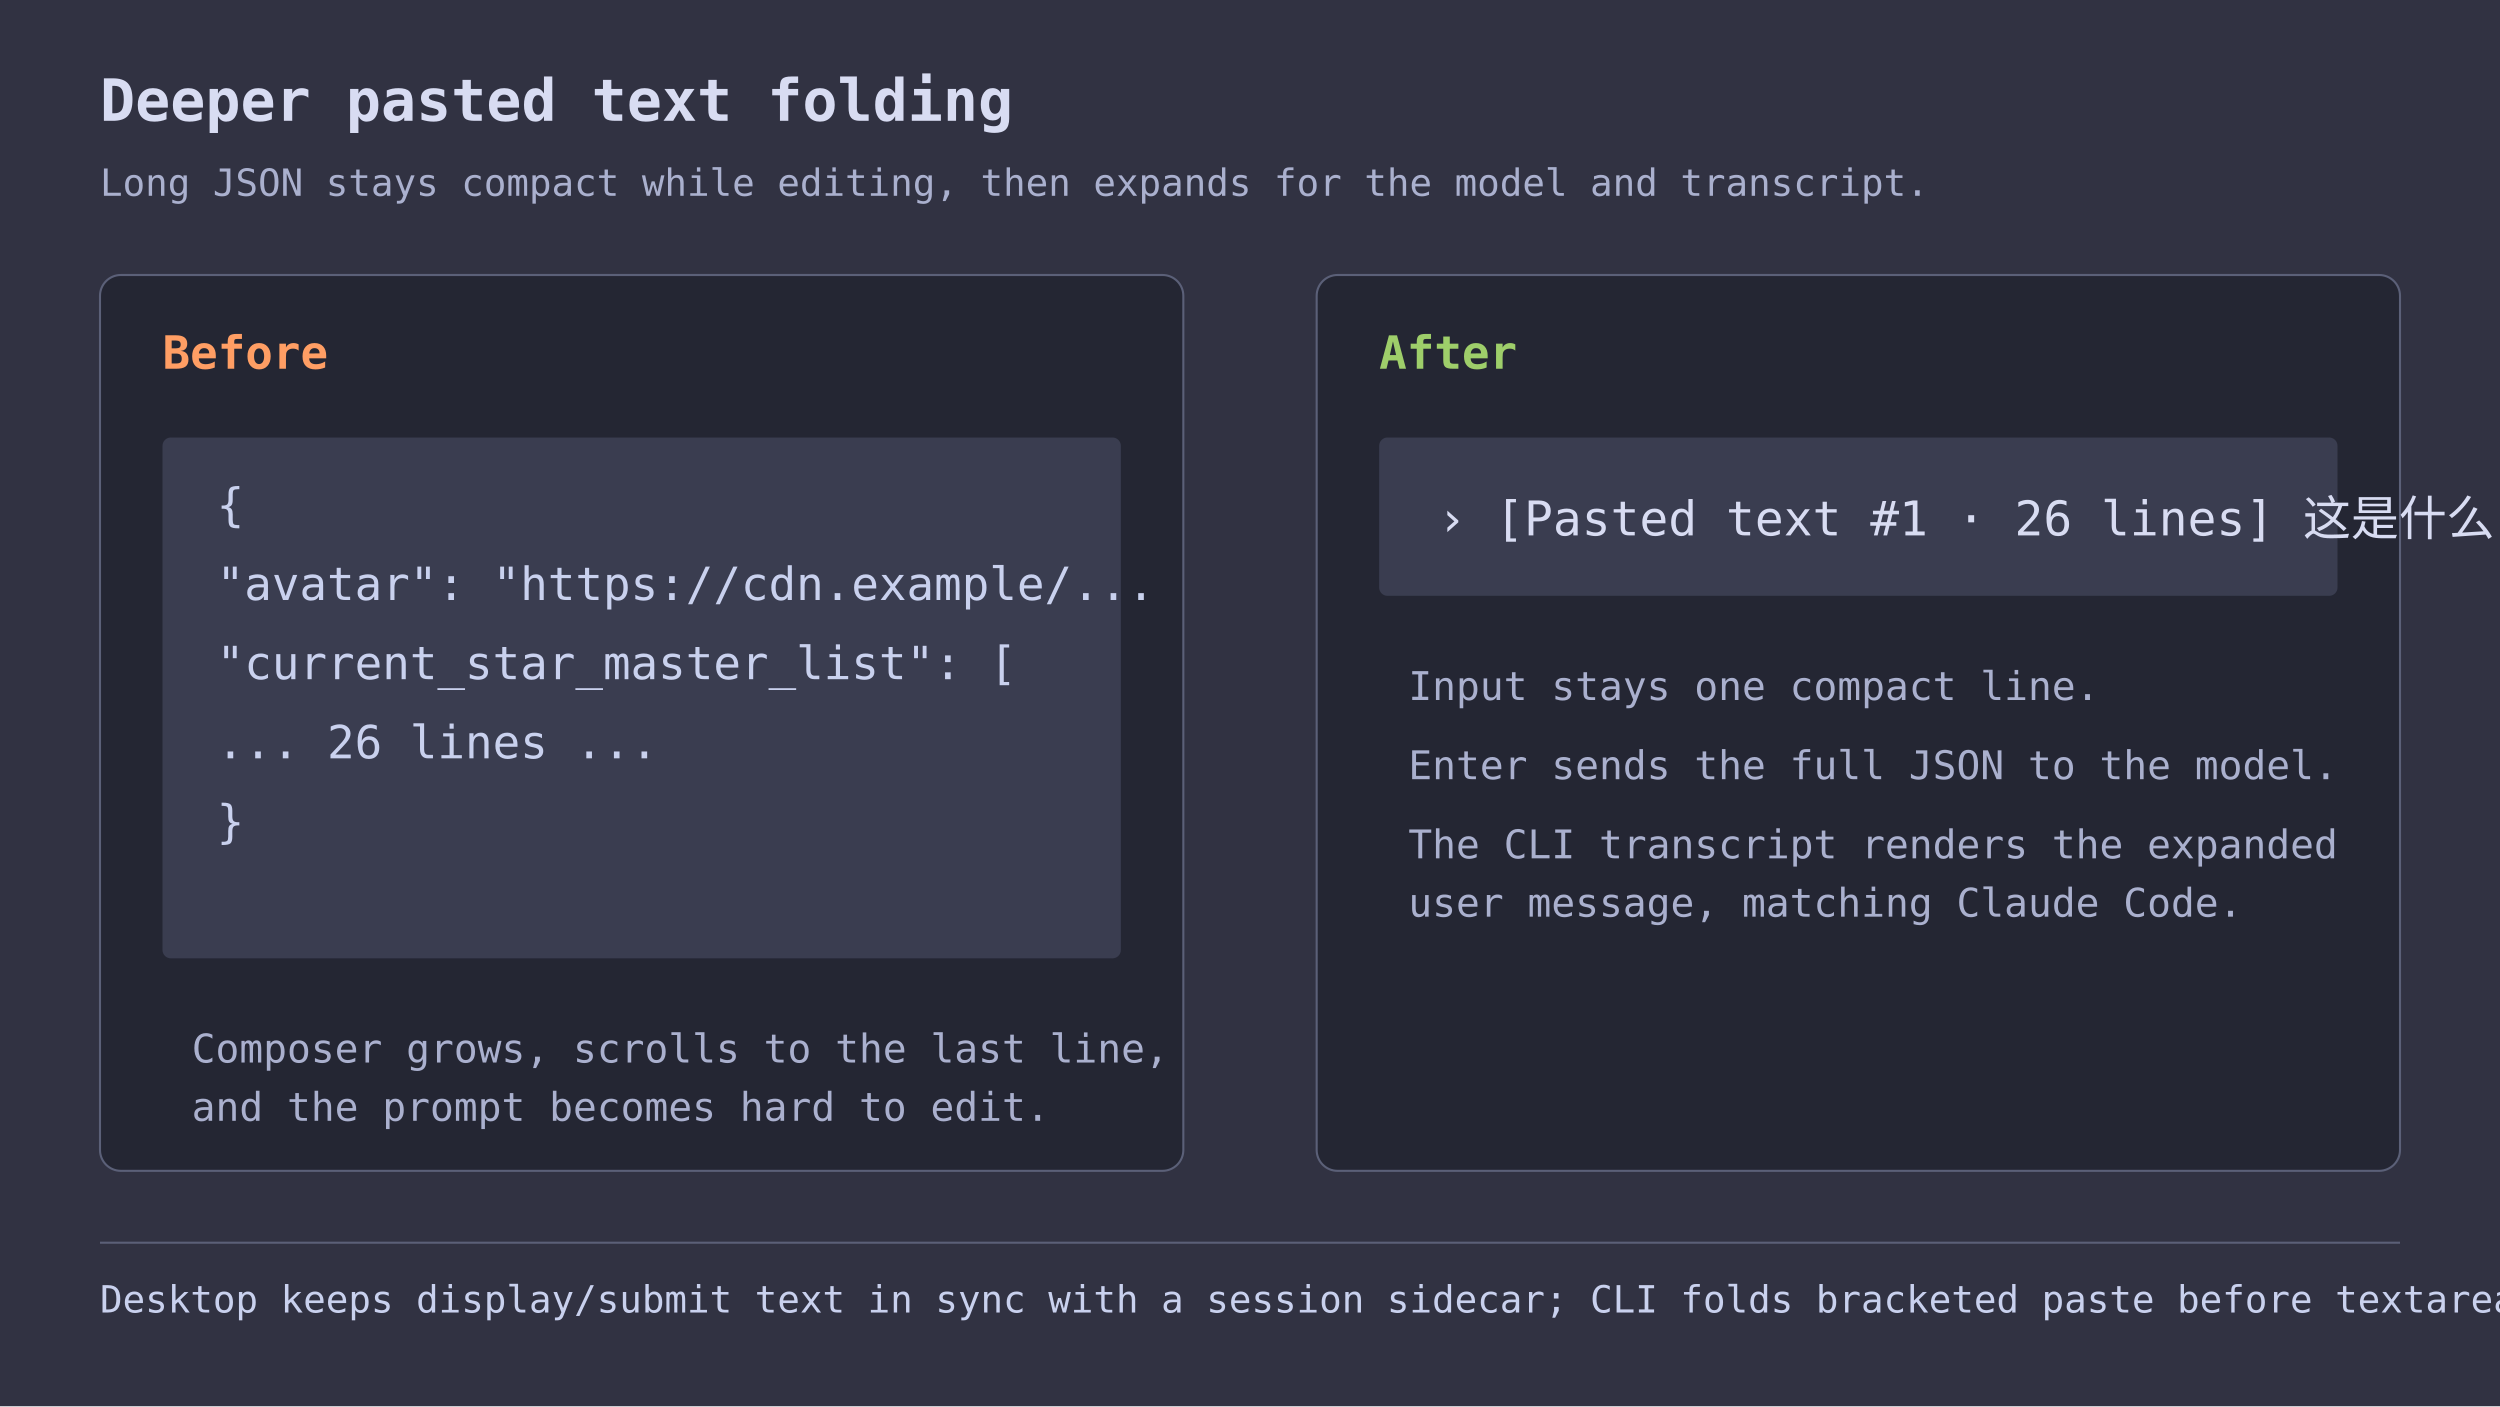
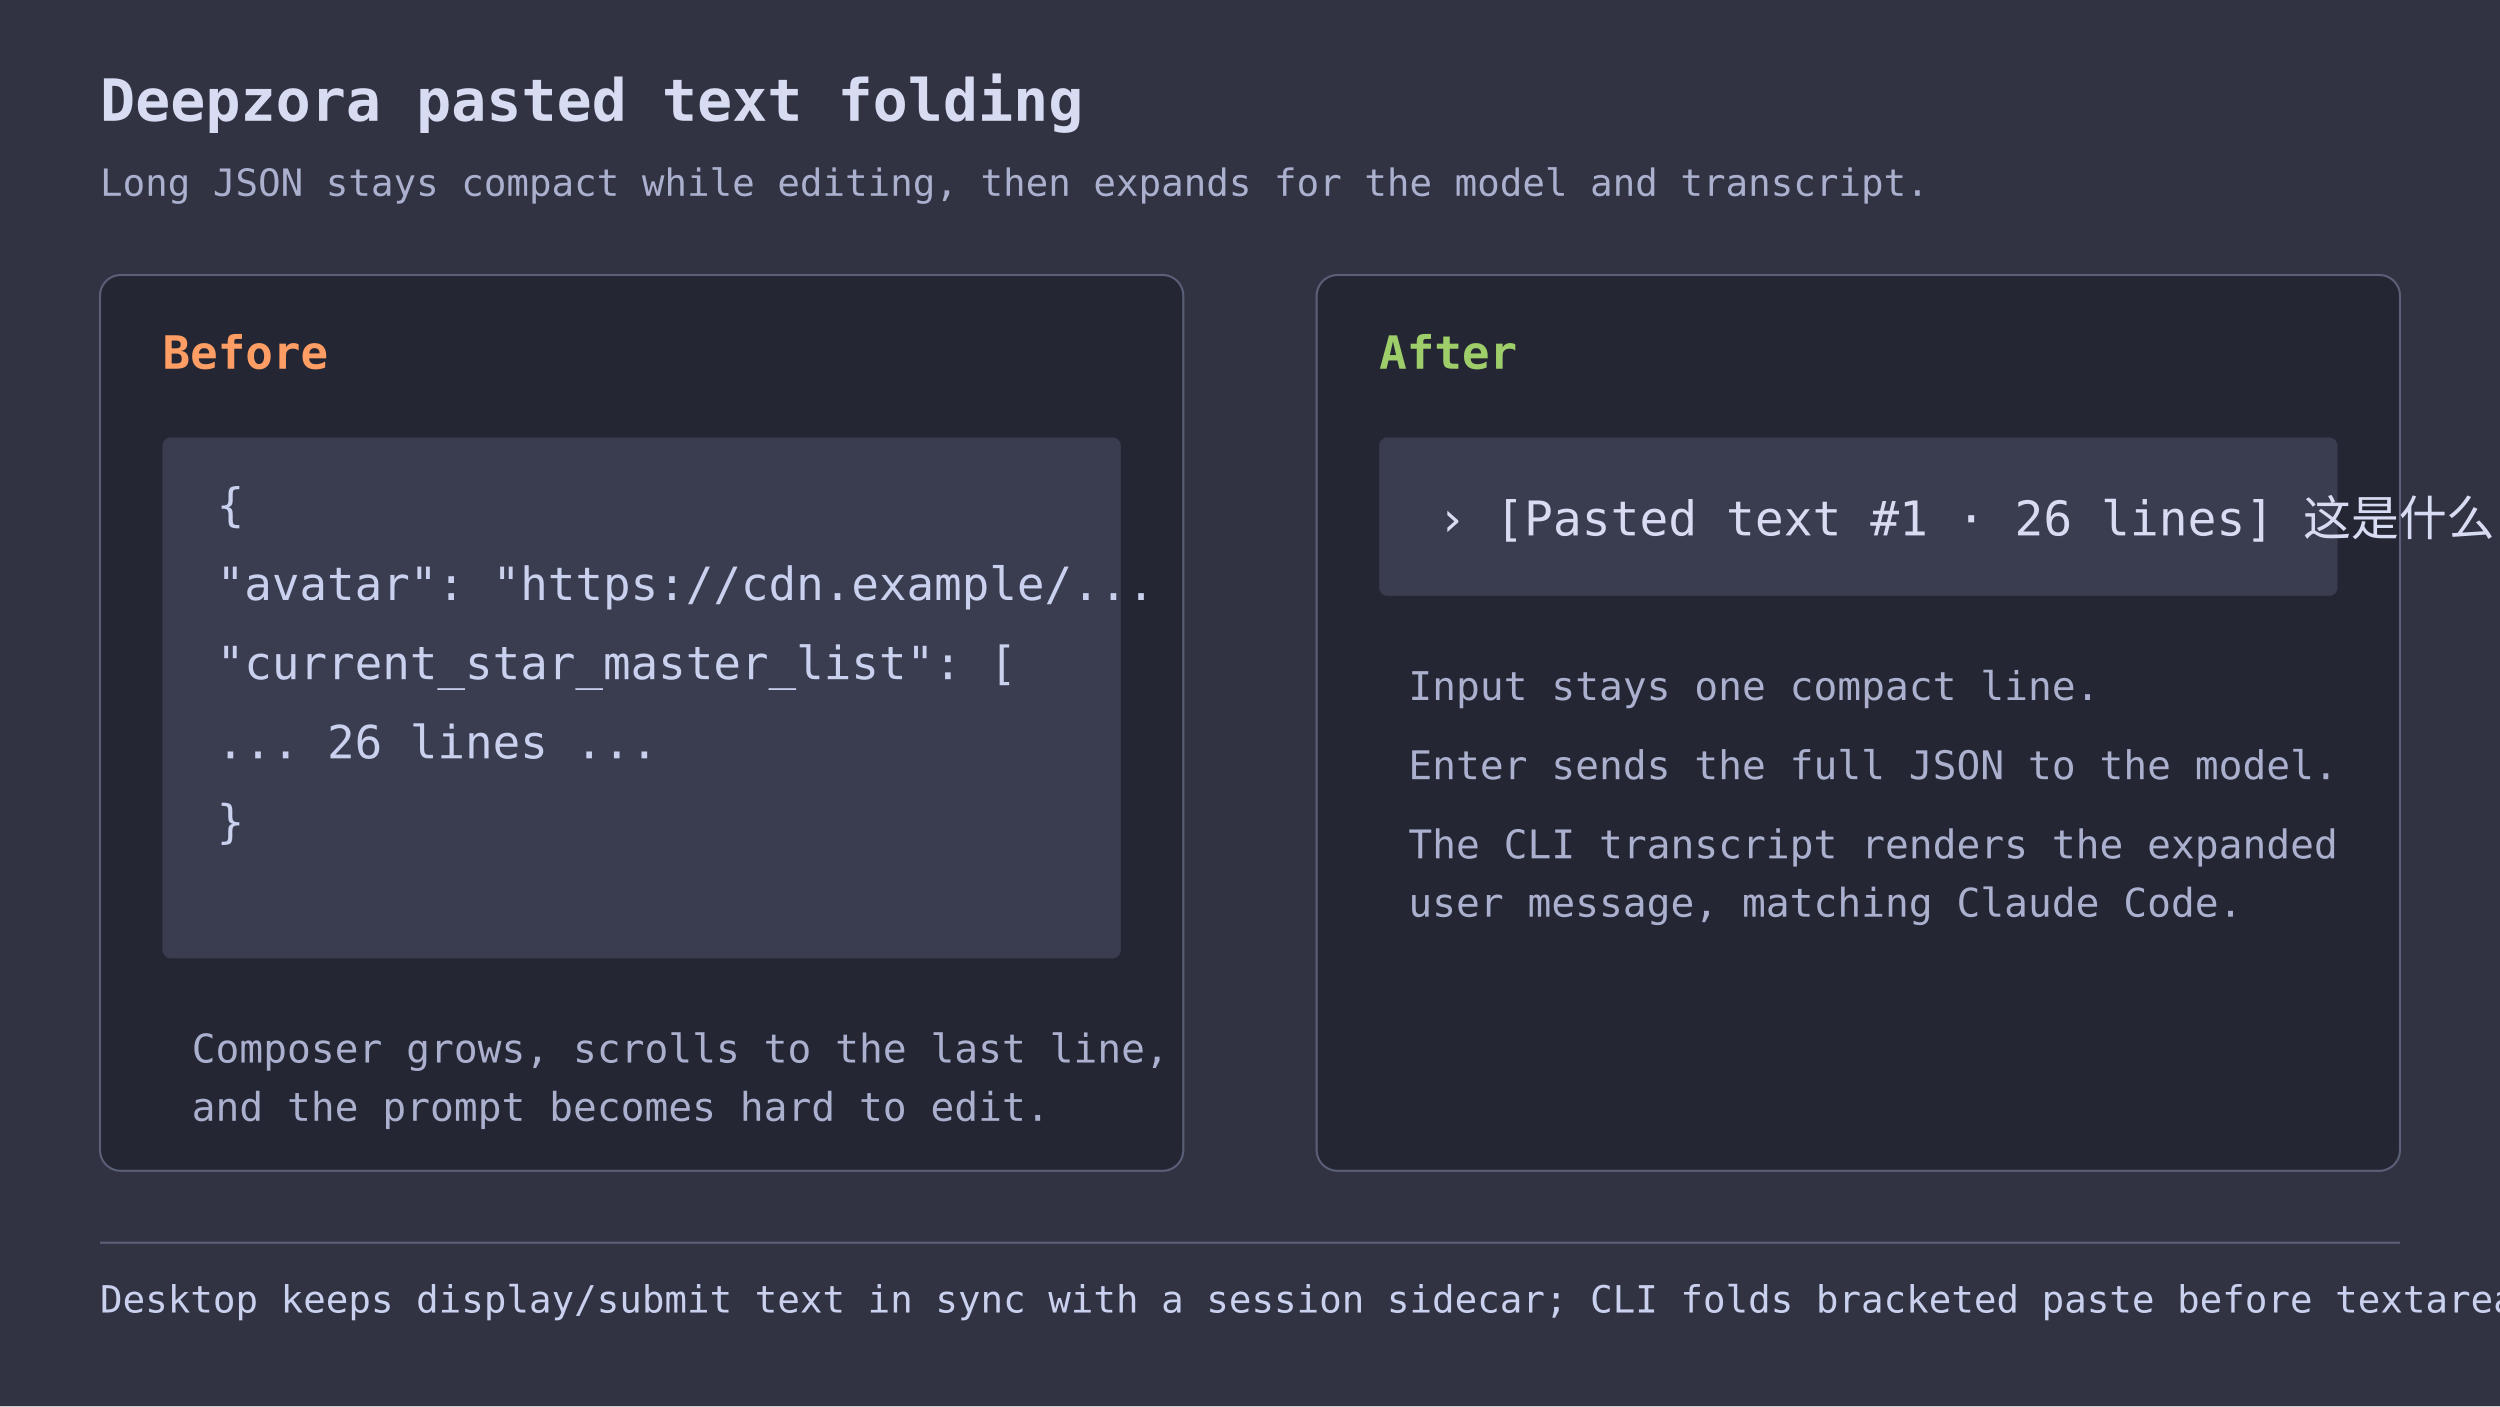
- <svg xmlns="http://www.w3.org/2000/svg" width="1200" height="675" viewBox="0 0 1200 675" role="img" aria-label="Paste folding effect in Deeper CLI and desktop">
+ <svg xmlns="http://www.w3.org/2000/svg" width="1200" height="675" viewBox="0 0 1200 675" role="img" aria-label="Paste folding effect in Deepzora CLI and desktop">
  <rect width="1200" height="675" fill="#313242" />
-   <text x="48" y="58" fill="#d8dcf2" font-family="ui-monospace, SFMono-Regular, Menlo, Monaco, Consolas, monospace" font-size="28" font-weight="700">Deeper pasted text folding</text>
+   <text x="48" y="58" fill="#d8dcf2" font-family="ui-monospace, SFMono-Regular, Menlo, Monaco, Consolas, monospace" font-size="28" font-weight="700">Deepzora pasted text folding</text>
  <text x="48" y="94" fill="#aab0ce" font-family="ui-monospace, SFMono-Regular, Menlo, Monaco, Consolas, monospace" font-size="18">Long JSON stays compact while editing, then expands for the model and transcript.</text>
  <rect x="48" y="132" width="520" height="430" rx="10" fill="#242633" stroke="#5b6078" />
  <rect x="632" y="132" width="520" height="430" rx="10" fill="#242633" stroke="#5b6078" />
  <text x="78" y="177" fill="#ff9e64" font-family="ui-monospace, SFMono-Regular, Menlo, Monaco, Consolas, monospace" font-size="22" font-weight="700">Before</text>
  <text x="662" y="177" fill="#9ece6a" font-family="ui-monospace, SFMono-Regular, Menlo, Monaco, Consolas, monospace" font-size="22" font-weight="700">After</text>
  <rect x="78" y="210" width="460" height="250" rx="4" fill="#3a3d50" />
  <text x="104" y="250" fill="#c9d1ee" font-family="ui-monospace, SFMono-Regular, Menlo, Monaco, Consolas, monospace" font-size="22">{</text>
  <text x="104" y="288" fill="#c9d1ee" font-family="ui-monospace, SFMono-Regular, Menlo, Monaco, Consolas, monospace" font-size="22">  "avatar": "https://cdn.example/...</text>
  <text x="104" y="326" fill="#c9d1ee" font-family="ui-monospace, SFMono-Regular, Menlo, Monaco, Consolas, monospace" font-size="22">  "current_star_master_list": [</text>
  <text x="104" y="364" fill="#c9d1ee" font-family="ui-monospace, SFMono-Regular, Menlo, Monaco, Consolas, monospace" font-size="22">    ... 26 lines ...</text>
  <text x="104" y="402" fill="#c9d1ee" font-family="ui-monospace, SFMono-Regular, Menlo, Monaco, Consolas, monospace" font-size="22">}</text>
  <text x="92" y="510" fill="#aab0ce" font-family="ui-monospace, SFMono-Regular, Menlo, Monaco, Consolas, monospace" font-size="19">Composer grows, scrolls to the last line,</text>
  <text x="92" y="538" fill="#aab0ce" font-family="ui-monospace, SFMono-Regular, Menlo, Monaco, Consolas, monospace" font-size="19">and the prompt becomes hard to edit.</text>
  <rect x="662" y="210" width="460" height="76" rx="4" fill="#3a3d50" />
  <text x="690" y="257" fill="#d8dcf2" font-family="ui-monospace, SFMono-Regular, Menlo, Monaco, Consolas, monospace" font-size="23">› [Pasted text #1 · 26 lines] 这是什么?</text>
  <text x="676" y="336" fill="#aab0ce" font-family="ui-monospace, SFMono-Regular, Menlo, Monaco, Consolas, monospace" font-size="19">Input stays one compact line.</text>
  <text x="676" y="374" fill="#aab0ce" font-family="ui-monospace, SFMono-Regular, Menlo, Monaco, Consolas, monospace" font-size="19">Enter sends the full JSON to the model.</text>
  <text x="676" y="412" fill="#aab0ce" font-family="ui-monospace, SFMono-Regular, Menlo, Monaco, Consolas, monospace" font-size="19">The CLI transcript renders the expanded</text>
  <text x="676" y="440" fill="#aab0ce" font-family="ui-monospace, SFMono-Regular, Menlo, Monaco, Consolas, monospace" font-size="19">user message, matching Claude Code.</text>
  <rect x="48" y="596" width="1104" height="1" fill="#5b6078" />
  <text x="48" y="630" fill="#c9d1ee" font-family="ui-monospace, SFMono-Regular, Menlo, Monaco, Consolas, monospace" font-size="18">Desktop keeps display/submit text in sync with a session sidecar; CLI folds bracketed paste before textarea handles it.</text>
</svg>
